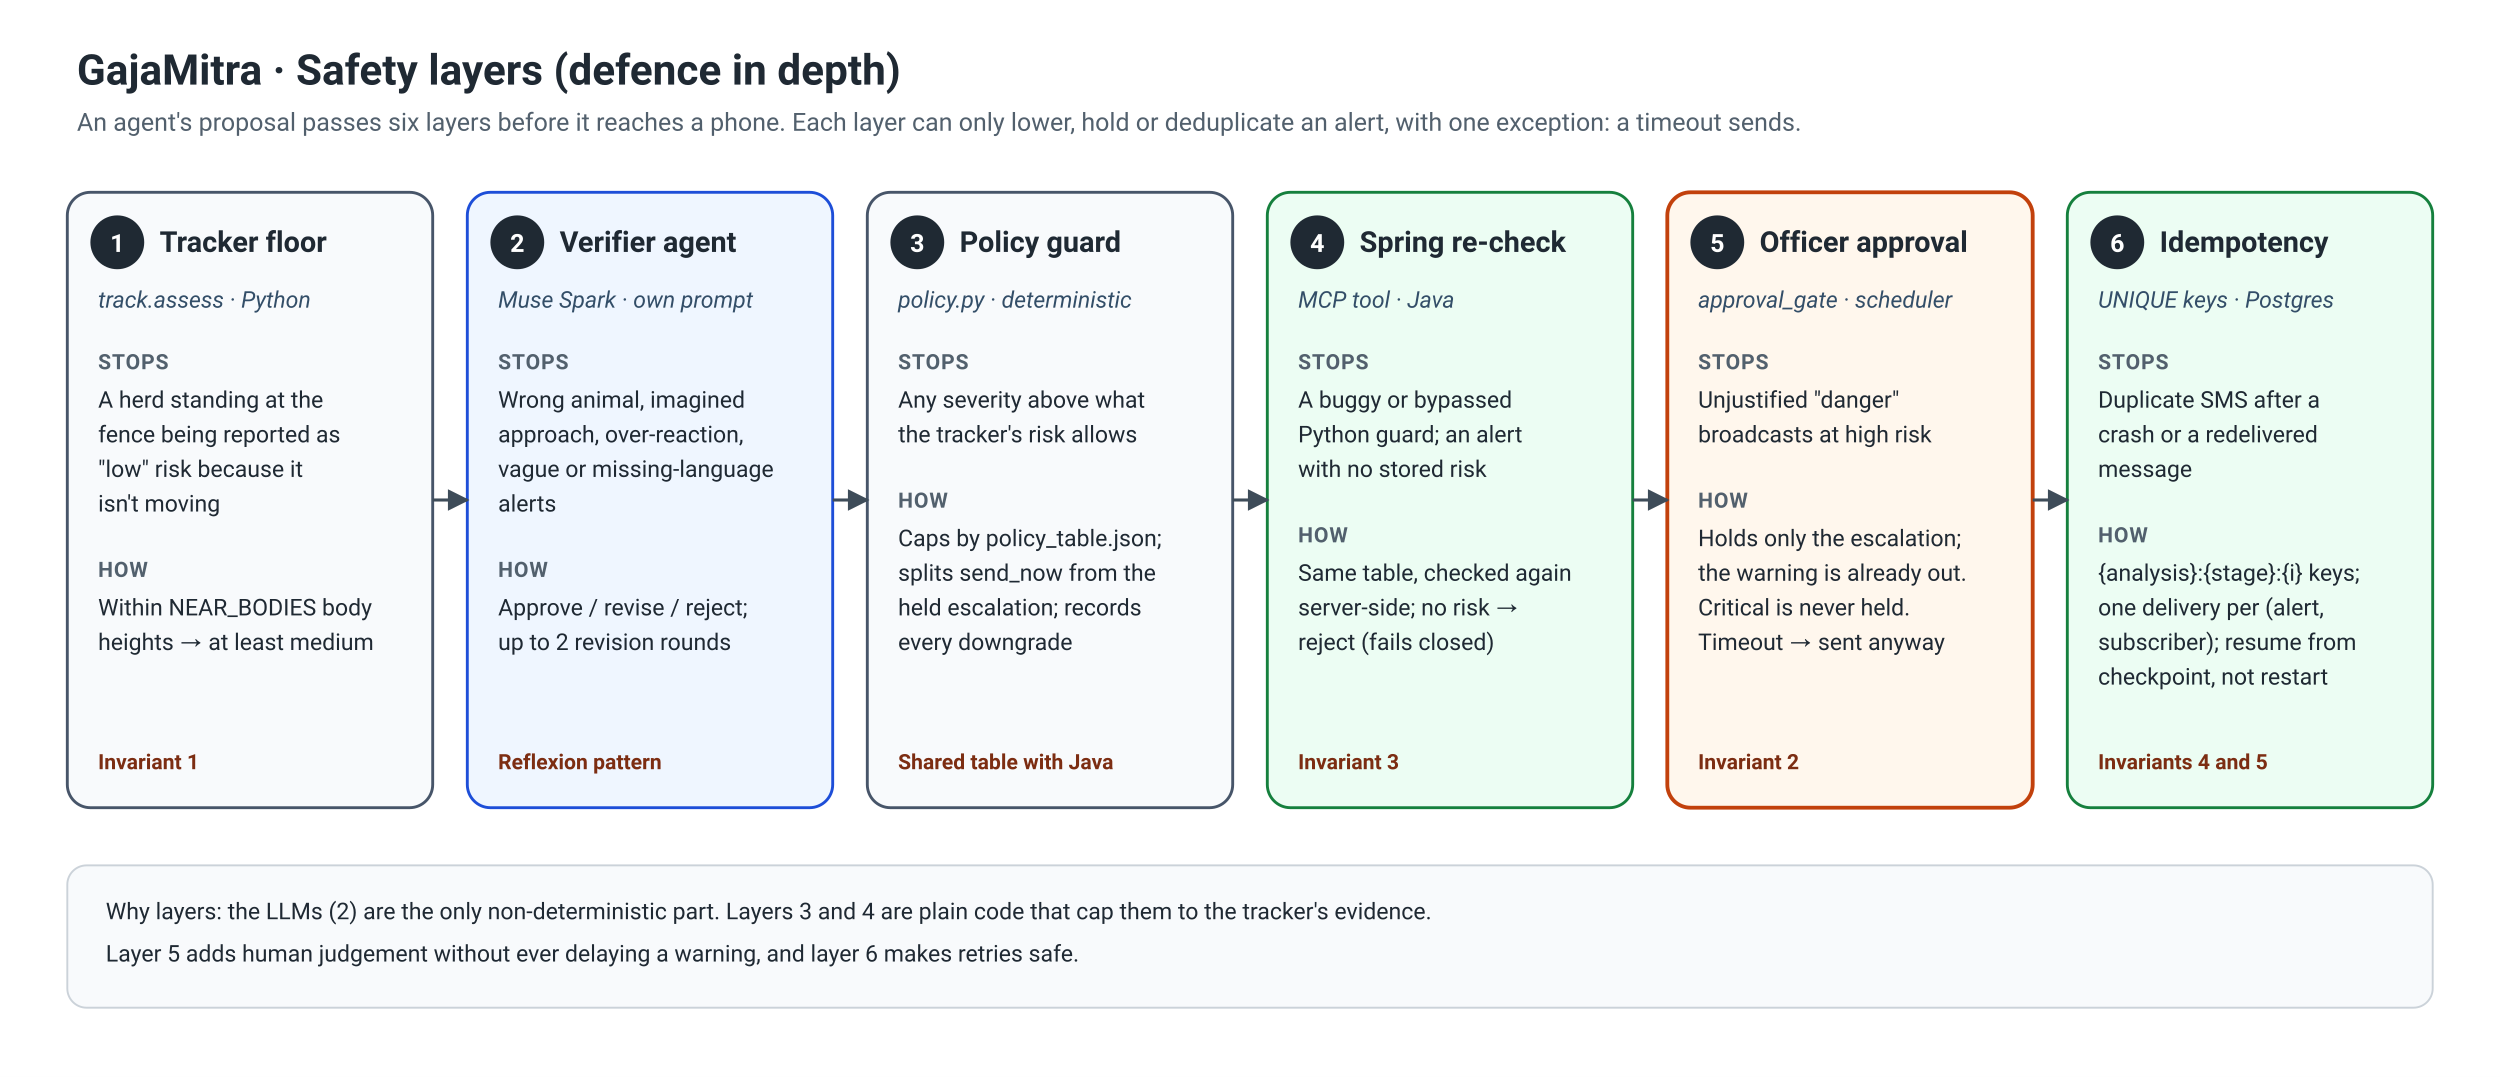
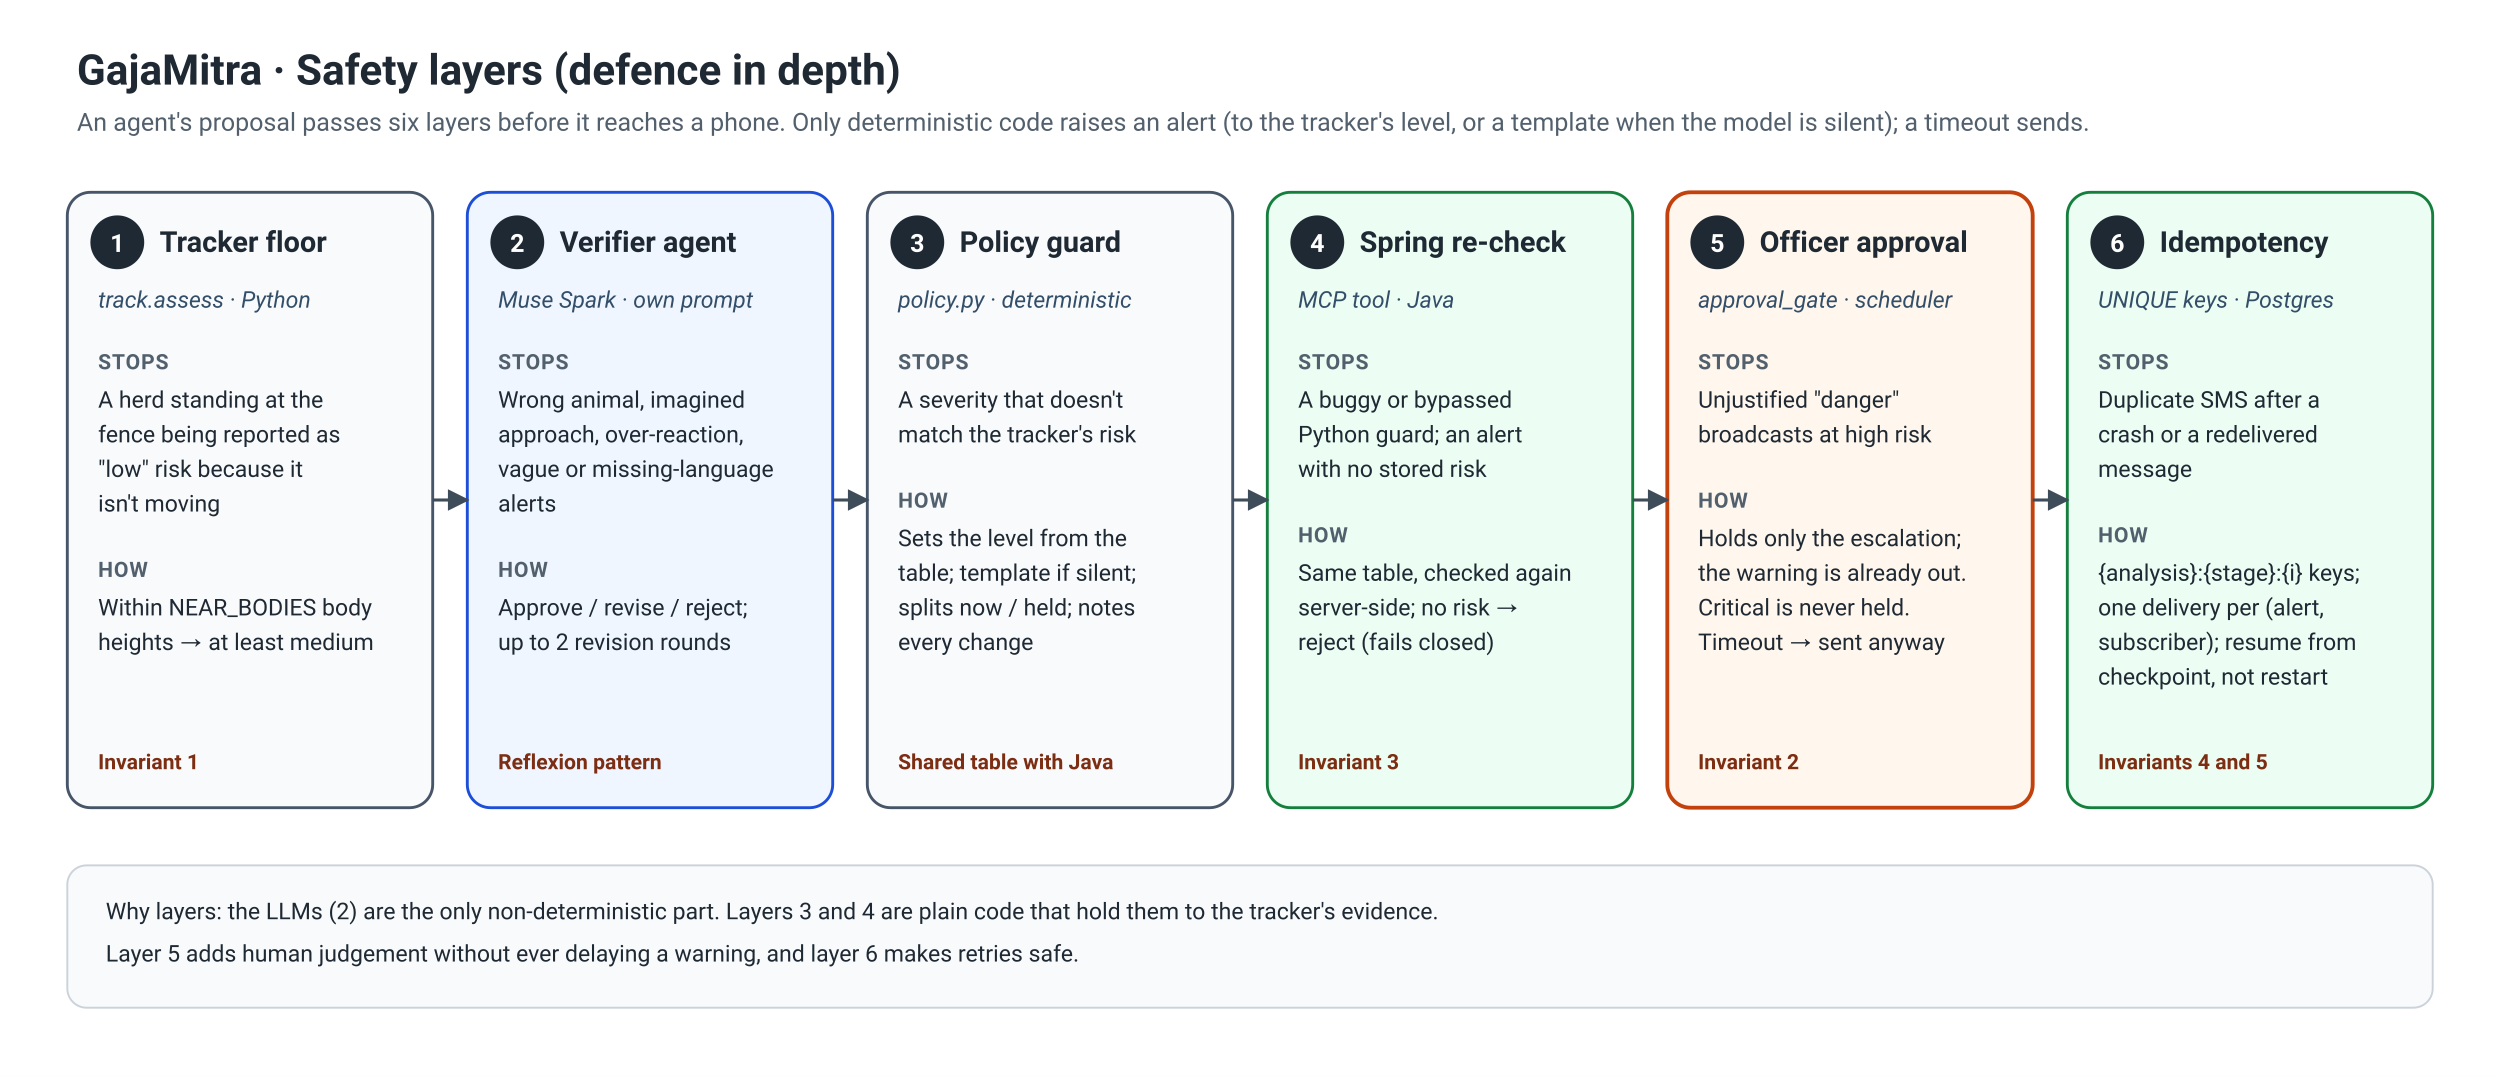
<svg xmlns="http://www.w3.org/2000/svg" viewBox="0 0 1300 560" width="1300" height="560" role="img" aria-labelledby="t7">
  <defs>
    <marker id="a" viewBox="0 0 10 10" refX="9" refY="5" markerWidth="7" markerHeight="7" orient="auto-start-reverse">
      <path d="M0,0L10,5L0,10z" fill="#3e4c59" />
    </marker>
    <style>
      text{font-family:-apple-system,"Segoe UI",Roboto,Helvetica,Arial,sans-serif;fill:#1f2933}
      .title{font-size:22px;font-weight:700}.sub{font-size:13px;fill:#52606d}
      .h{font-size:15px;font-weight:700}.w{font-size:12px;fill:#334e68;font-style:italic}.s{font-size:12px;fill:#1f2933}
      .k{font-size:11px;font-weight:700;letter-spacing:.04em;fill:#52606d}.inv{font-size:11px;fill:#7c2d12;font-weight:600}
      .line{stroke:#3e4c59;stroke-width:1.6;fill:none}
      .det{fill:#f8fafc;stroke:#475569;stroke-width:1.5}.llm{fill:#eff6ff;stroke:#1d4ed8;stroke-width:1.5}
      .sb{fill:#ecfdf3;stroke:#15803d;stroke-width:1.5}.hitl{fill:#fff7ed;stroke:#c2410c;stroke-width:2}
      .num{fill:#1f2933}.numt{font-size:13px;font-weight:700;fill:#fff}
    </style>
  </defs>
  <rect width="1300" height="560" fill="#ffffff" />
  <text class="title" x="40" y="44">GajaMitra · Safety layers (defence in depth)</text>
-   <text class="sub" x="40" y="68">An agent's proposal passes six layers before it reaches a phone. Each layer can only lower, hold or deduplicate an alert, with one exception: a timeout sends.</text>
+   <text class="sub" x="40" y="68">An agent's proposal passes six layers before it reaches a phone. Only deterministic code raises an alert (to the tracker's level, or a template when the model is silent); a timeout sends.</text>
  <rect class="det" x="35" y="100" width="190" height="320" rx="12" />
  <circle class="num" cx="61" cy="126" r="14" />
  <text class="numt" x="61" y="131" text-anchor="middle">1</text>
  <text class="h" x="83" y="131">Tracker floor</text>
  <text class="w" x="51" y="160">track.assess · Python</text>
  <text class="k" x="51" y="192">STOPS</text>
  <text class="s" x="51" y="212">A herd standing at the</text>
  <text class="s" x="51" y="230">fence being reported as</text>
  <text class="s" x="51" y="248">"low" risk because it</text>
  <text class="s" x="51" y="266">isn't moving</text>
  <text class="k" x="51" y="300">HOW</text>
  <text class="s" x="51" y="320">Within NEAR_BODIES body</text>
  <text class="s" x="51" y="338">heights → at least medium</text>
  <text class="inv" x="51" y="400">Invariant 1</text>
  <rect class="llm" x="243" y="100" width="190" height="320" rx="12" />
  <circle class="num" cx="269" cy="126" r="14" />
  <text class="numt" x="269" y="131" text-anchor="middle">2</text>
  <text class="h" x="291" y="131">Verifier agent</text>
  <text class="w" x="259" y="160">Muse Spark · own prompt</text>
  <text class="k" x="259" y="192">STOPS</text>
  <text class="s" x="259" y="212">Wrong animal, imagined</text>
  <text class="s" x="259" y="230">approach, over-reaction,</text>
  <text class="s" x="259" y="248">vague or missing-language</text>
  <text class="s" x="259" y="266">alerts</text>
  <text class="k" x="259" y="300">HOW</text>
  <text class="s" x="259" y="320">Approve / revise / reject;</text>
  <text class="s" x="259" y="338">up to 2 revision rounds</text>
  <text class="inv" x="259" y="400">Reflexion pattern</text>
  <rect class="det" x="451" y="100" width="190" height="320" rx="12" />
  <circle class="num" cx="477" cy="126" r="14" />
  <text class="numt" x="477" y="131" text-anchor="middle">3</text>
  <text class="h" x="499" y="131">Policy guard</text>
  <text class="w" x="467" y="160">policy.py · deterministic</text>
  <text class="k" x="467" y="192">STOPS</text>
-   <text class="s" x="467" y="212">Any severity above what</text>
-   <text class="s" x="467" y="230">the tracker's risk allows</text>
+   <text class="s" x="467" y="212">A severity that doesn't</text>
+   <text class="s" x="467" y="230">match the tracker's risk</text>
  <text class="k" x="467" y="264">HOW</text>
-   <text class="s" x="467" y="284">Caps by policy_table.json;</text>
-   <text class="s" x="467" y="302">splits send_now from the</text>
-   <text class="s" x="467" y="320">held escalation; records</text>
-   <text class="s" x="467" y="338">every downgrade</text>
+   <text class="s" x="467" y="284">Sets the level from the</text>
+   <text class="s" x="467" y="302">table; template if silent;</text>
+   <text class="s" x="467" y="320">splits now / held; notes</text>
+   <text class="s" x="467" y="338">every change</text>
  <text class="inv" x="467" y="400">Shared table with Java</text>
  <rect class="sb" x="659" y="100" width="190" height="320" rx="12" />
  <circle class="num" cx="685" cy="126" r="14" />
  <text class="numt" x="685" y="131" text-anchor="middle">4</text>
  <text class="h" x="707" y="131">Spring re-check</text>
  <text class="w" x="675" y="160">MCP tool · Java</text>
  <text class="k" x="675" y="192">STOPS</text>
  <text class="s" x="675" y="212">A buggy or bypassed</text>
  <text class="s" x="675" y="230">Python guard; an alert</text>
  <text class="s" x="675" y="248">with no stored risk</text>
  <text class="k" x="675" y="282">HOW</text>
  <text class="s" x="675" y="302">Same table, checked again</text>
  <text class="s" x="675" y="320">server-side; no risk →</text>
  <text class="s" x="675" y="338">reject (fails closed)</text>
  <text class="inv" x="675" y="400">Invariant 3</text>
  <rect class="hitl" x="867" y="100" width="190" height="320" rx="12" />
  <circle class="num" cx="893" cy="126" r="14" />
  <text class="numt" x="893" y="131" text-anchor="middle">5</text>
  <text class="h" x="915" y="131">Officer approval</text>
  <text class="w" x="883" y="160">approval_gate · scheduler</text>
  <text class="k" x="883" y="192">STOPS</text>
  <text class="s" x="883" y="212">Unjustified "danger"</text>
  <text class="s" x="883" y="230">broadcasts at high risk</text>
  <text class="k" x="883" y="264">HOW</text>
  <text class="s" x="883" y="284">Holds only the escalation;</text>
  <text class="s" x="883" y="302">the warning is already out.</text>
  <text class="s" x="883" y="320">Critical is never held.</text>
  <text class="s" x="883" y="338">Timeout → sent anyway</text>
  <text class="inv" x="883" y="400">Invariant 2</text>
  <rect class="sb" x="1075" y="100" width="190" height="320" rx="12" />
  <circle class="num" cx="1101" cy="126" r="14" />
  <text class="numt" x="1101" y="131" text-anchor="middle">6</text>
  <text class="h" x="1123" y="131">Idempotency</text>
  <text class="w" x="1091" y="160">UNIQUE keys · Postgres</text>
  <text class="k" x="1091" y="192">STOPS</text>
  <text class="s" x="1091" y="212">Duplicate SMS after a</text>
  <text class="s" x="1091" y="230">crash or a redelivered</text>
  <text class="s" x="1091" y="248">message</text>
  <text class="k" x="1091" y="282">HOW</text>
  <text class="s" x="1091" y="302">{analysis}:{stage}:{i} keys;</text>
  <text class="s" x="1091" y="320">one delivery per (alert,</text>
  <text class="s" x="1091" y="338">subscriber); resume from</text>
  <text class="s" x="1091" y="356">checkpoint, not restart</text>
  <text class="inv" x="1091" y="400">Invariants 4 and 5</text>
  <path class="line" d="M225,260 H243" marker-end="url(#a)" />
  <path class="line" d="M433,260 H451" marker-end="url(#a)" />
  <path class="line" d="M641,260 H659" marker-end="url(#a)" />
  <path class="line" d="M849,260 H867" marker-end="url(#a)" />
  <path class="line" d="M1057,260 H1075" marker-end="url(#a)" />
  <rect x="35" y="450" width="1230" height="74" rx="10" fill="#f8fafc" stroke="#cbd2d9" />
-   <text class="s" x="55" y="478">Why layers: the LLMs (2) are the only non-deterministic part. Layers 3 and 4 are plain code that cap them to the tracker's evidence.</text>
+   <text class="s" x="55" y="478">Why layers: the LLMs (2) are the only non-deterministic part. Layers 3 and 4 are plain code that hold them to the tracker's evidence.</text>
  <text class="s" x="55" y="500">Layer 5 adds human judgement without ever delaying a warning, and layer 6 makes retries safe.</text>
</svg>
